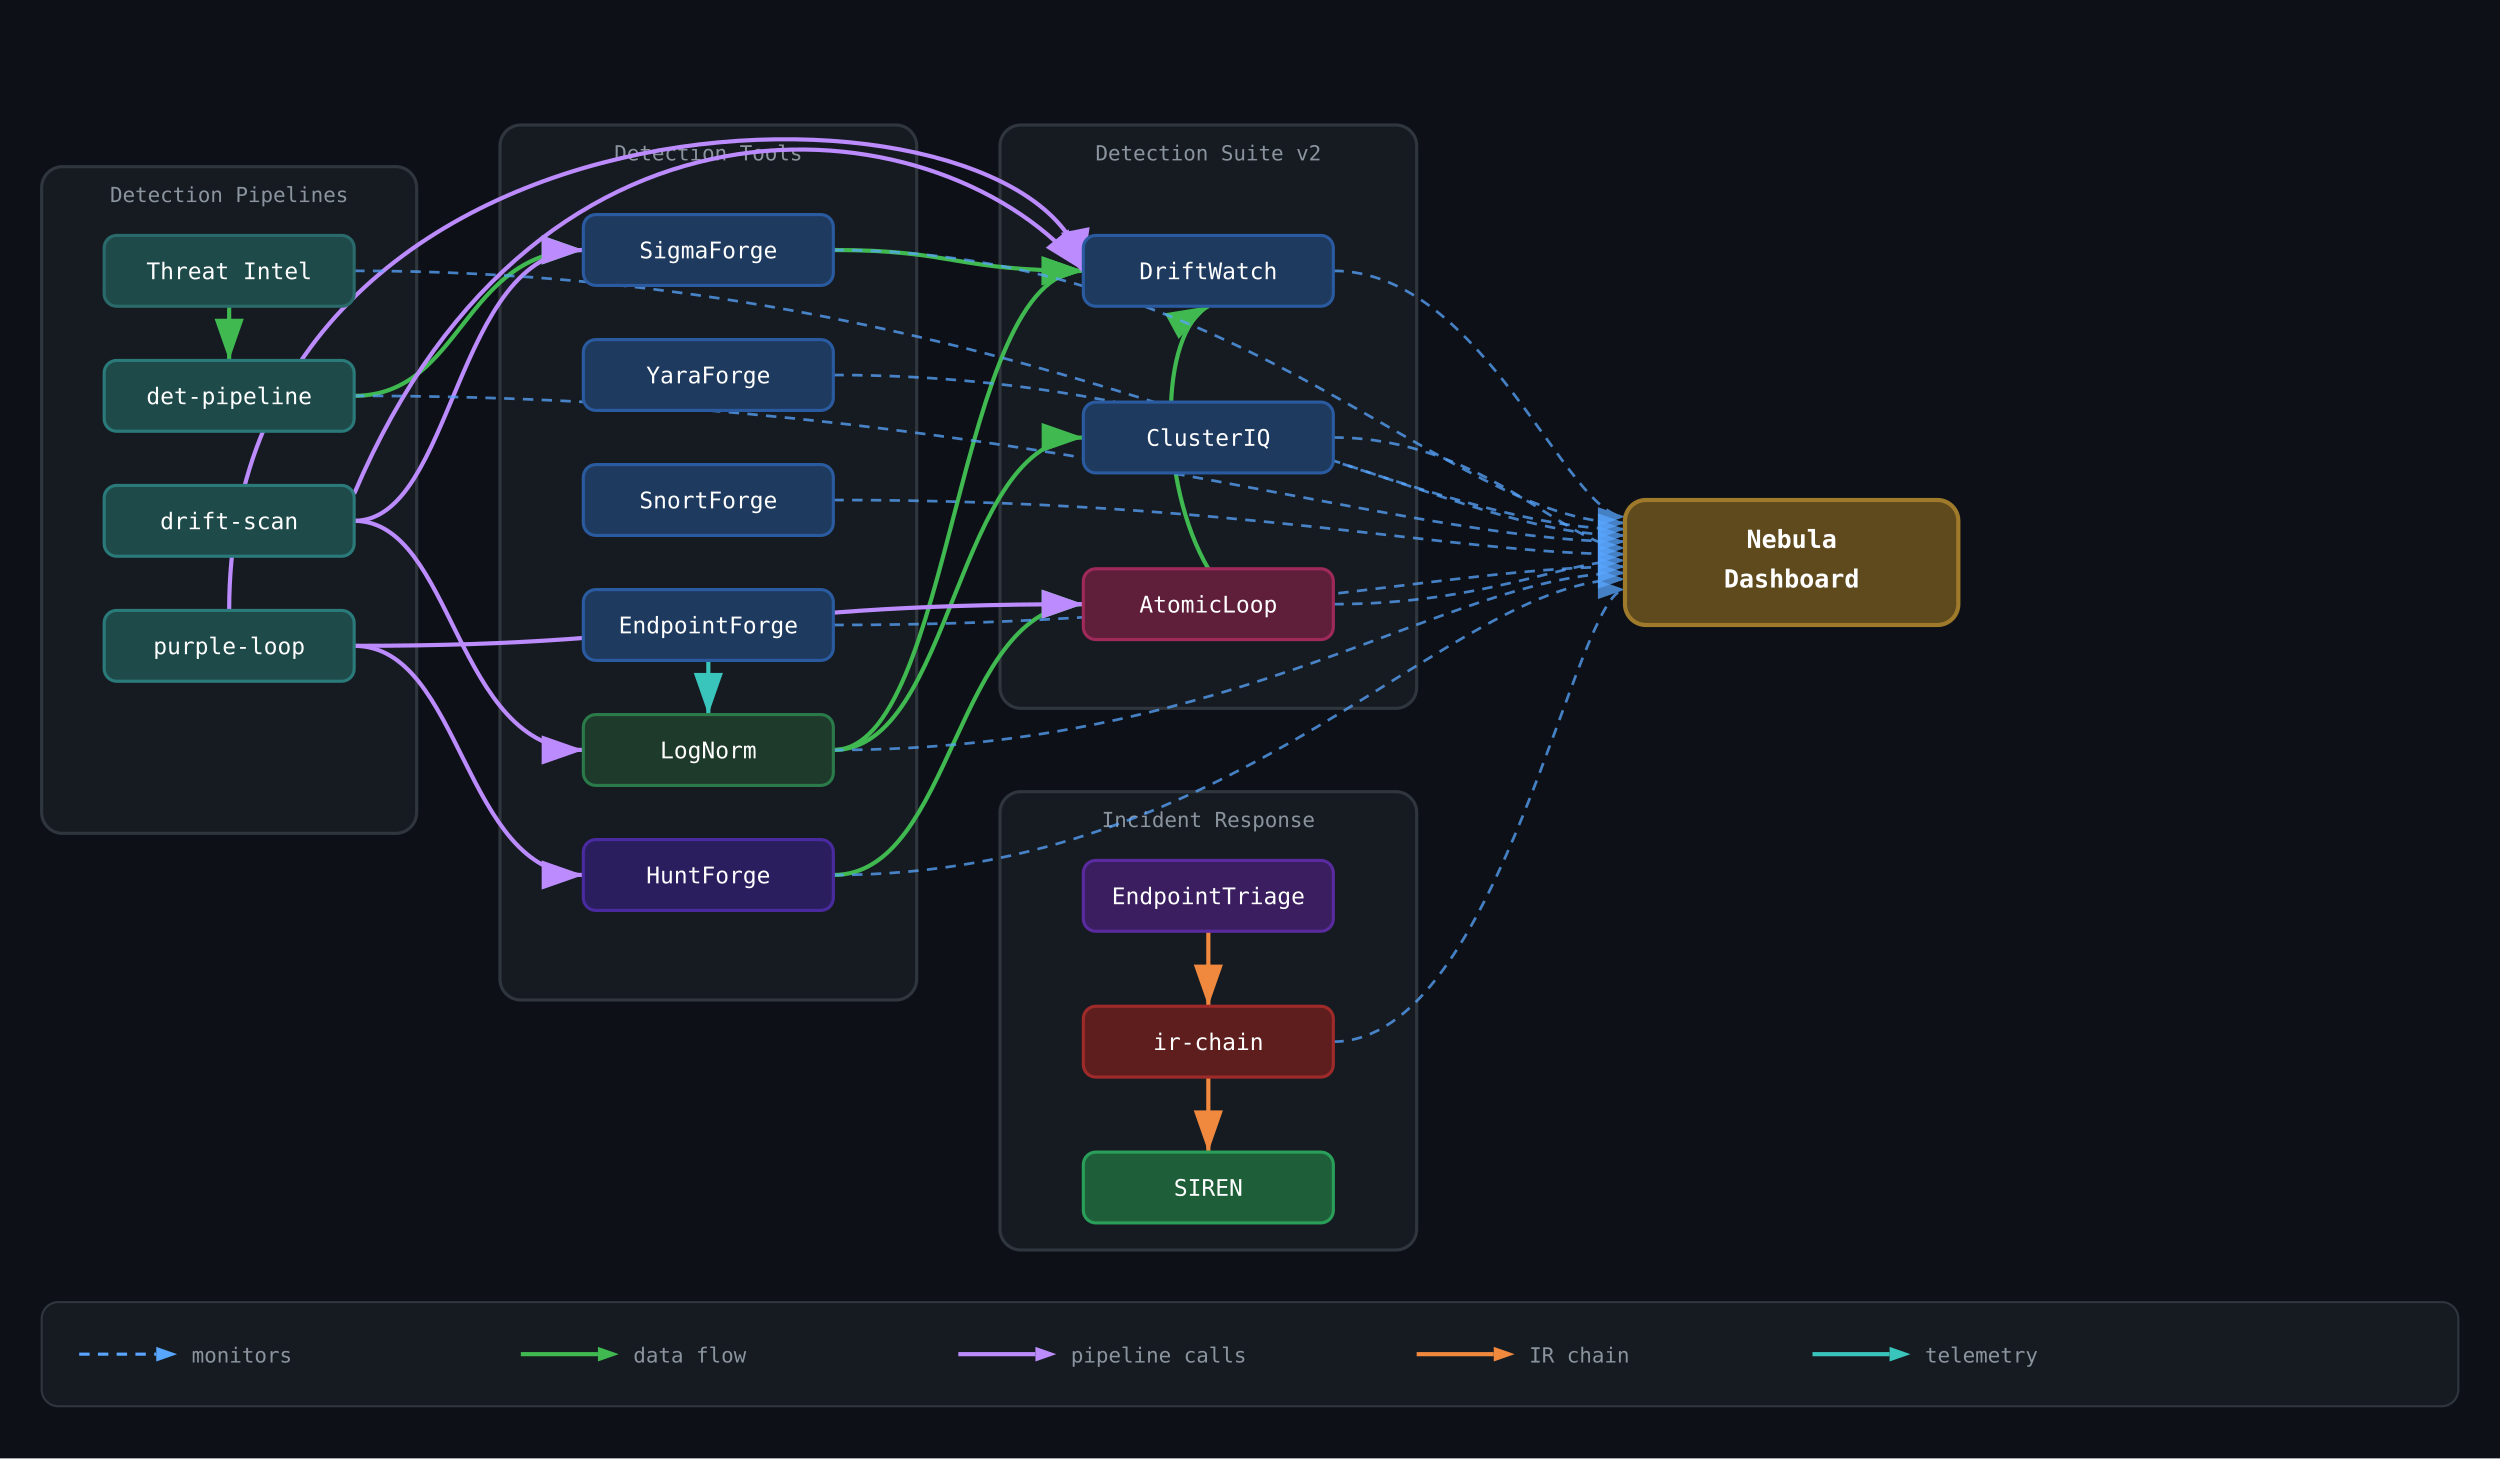
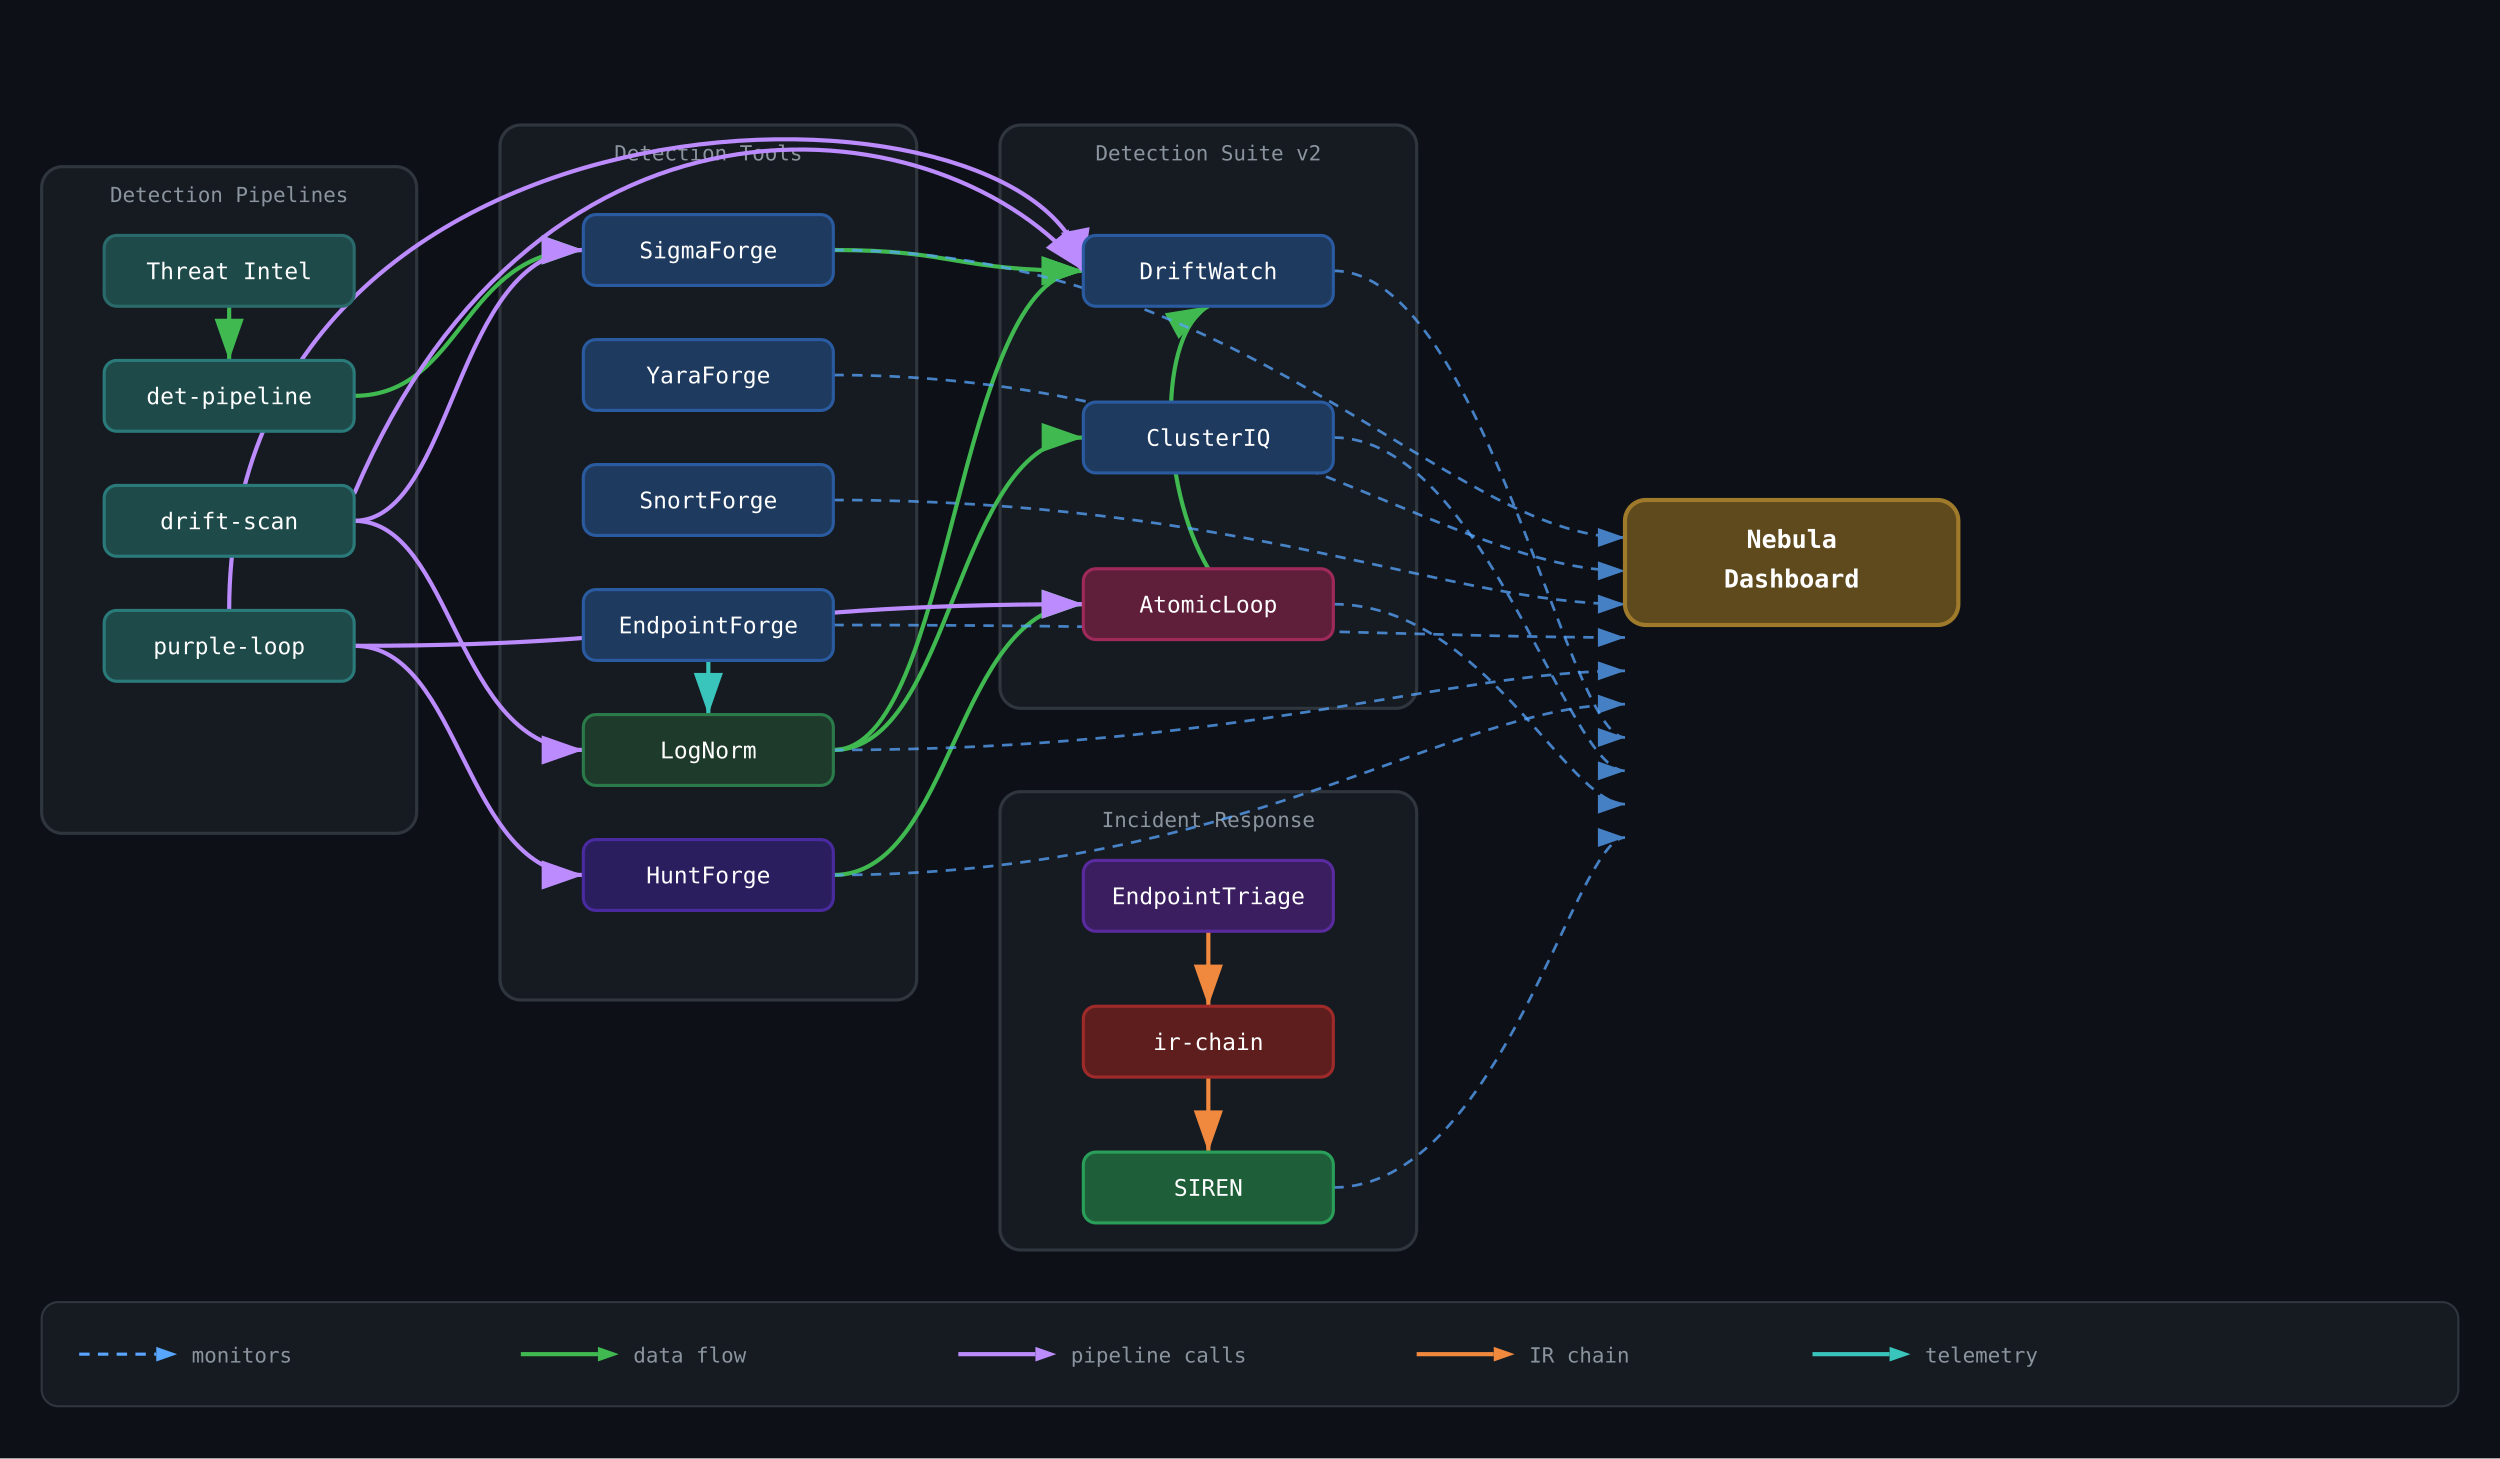
<svg xmlns="http://www.w3.org/2000/svg" viewBox="0 0 1200 700" width="1200" height="700">
  <defs>
    <marker id="arr-green" markerWidth="10" markerHeight="7" refX="10" refY="3.5" orient="auto">
      <polygon points="0 0,10 3.5,0 7" fill="#3fb950" />
    </marker>
    <marker id="arr-orange" markerWidth="10" markerHeight="7" refX="10" refY="3.5" orient="auto">
      <polygon points="0 0,10 3.5,0 7" fill="#f0883e" />
    </marker>
    <marker id="arr-purple" markerWidth="10" markerHeight="7" refX="10" refY="3.5" orient="auto">
      <polygon points="0 0,10 3.5,0 7" fill="#bc8cff" />
    </marker>
    <marker id="arr-teal" markerWidth="10" markerHeight="7" refX="10" refY="3.5" orient="auto">
      <polygon points="0 0,10 3.5,0 7" fill="#39c5bb" />
    </marker>
    <marker id="arr-blue" markerWidth="10" markerHeight="7" refX="10" refY="3.5" orient="auto">
      <polygon points="0 0,10 3.5,0 7" fill="#58a6ff" />
    </marker>
  </defs>
  <rect width="1200" height="700" fill="#0d1117" />
  <rect x="20" y="80" width="180" height="320" rx="10" fill="#161b22" stroke="#30363d" stroke-width="1.5" />
  <text x="110" y="97" text-anchor="middle" font-family="monospace" font-size="10" fill="#8b949e">Detection Pipelines</text>
  <rect x="240" y="60" width="200" height="420" rx="10" fill="#161b22" stroke="#30363d" stroke-width="1.5" />
  <text x="340" y="77" text-anchor="middle" font-family="monospace" font-size="10" fill="#8b949e">Detection Tools</text>
  <rect x="480" y="60" width="200" height="280" rx="10" fill="#161b22" stroke="#30363d" stroke-width="1.5" />
  <text x="580" y="77" text-anchor="middle" font-family="monospace" font-size="10" fill="#8b949e">Detection Suite v2</text>
  <rect x="480" y="380" width="200" height="220" rx="10" fill="#161b22" stroke="#30363d" stroke-width="1.5" />
  <text x="580" y="397" text-anchor="middle" font-family="monospace" font-size="10" fill="#8b949e">Incident Response</text>
  <path d="M 110,147 L 110,173" stroke="#3fb950" stroke-width="2" fill="none" marker-end="url(#arr-green)" />
  <path d="M 170,190 C 222,190 222,120 280,120" stroke="#3fb950" stroke-width="2" fill="none" marker-end="url(#arr-green)" />
  <path d="M 400,120 C 458,120 458,130 520,130" stroke="#3fb950" stroke-width="2" fill="none" marker-end="url(#arr-green)" />
  <path d="M 400,360 C 458,360 458,130 520,130" stroke="#3fb950" stroke-width="2" fill="none" marker-end="url(#arr-green)" />
  <path d="M 400,360 C 458,360 458,210 520,210" stroke="#3fb950" stroke-width="2" fill="none" marker-end="url(#arr-green)" />
  <path d="M 400,420 C 458,420 458,290 520,290" stroke="#3fb950" stroke-width="2" fill="none" marker-end="url(#arr-green)" />
  <path d="M 580,273 C 556,232 556,160 580,147" stroke="#3fb950" stroke-width="2" fill="none" marker-end="url(#arr-green)" />
  <path d="M 580,447 L 580,483" stroke="#f0883e" stroke-width="2" fill="none" marker-end="url(#arr-orange)" />
  <path d="M 580,517 L 580,553" stroke="#f0883e" stroke-width="2" fill="none" marker-end="url(#arr-orange)" />
  <path d="M 170,310 C 222,310 222,420 280,420" stroke="#bc8cff" stroke-width="2" fill="none" marker-end="url(#arr-purple)" />
  <path d="M 170,310 C 340,310 340,290 520,290" stroke="#bc8cff" stroke-width="2" fill="none" marker-end="url(#arr-purple)" />
  <path d="M 110,293 C 110,28 500,28 520,130" stroke="#bc8cff" stroke-width="2" fill="none" marker-end="url(#arr-purple)" />
  <path d="M 170,250 C 218,250 218,360 280,360" stroke="#bc8cff" stroke-width="2" fill="none" marker-end="url(#arr-purple)" />
  <path d="M 170,250 C 218,250 218,120 280,120" stroke="#bc8cff" stroke-width="2" fill="none" marker-end="url(#arr-purple)" />
  <path d="M 170,237 C 260,25 455,50 520,130" stroke="#bc8cff" stroke-width="2" fill="none" marker-end="url(#arr-purple)" />
  <path d="M 340,317 L 340,343" stroke="#39c5bb" stroke-width="2" fill="none" marker-end="url(#arr-teal)" />
-   <path d="M 640,130 C 712,130 752,248 780,248" stroke="#58a6ff" stroke-width="1.3" fill="none" stroke-dasharray="5,4" marker-end="url(#arr-blue)" opacity="0.75" />
-   <path d="M 400,120 C 596,120 696,251 780,251" stroke="#58a6ff" stroke-width="1.3" fill="none" stroke-dasharray="5,4" marker-end="url(#arr-blue)" opacity="0.75" />
-   <path d="M 170,130 C 484,130 668,254 780,254" stroke="#58a6ff" stroke-width="1.3" fill="none" stroke-dasharray="5,4" marker-end="url(#arr-blue)" opacity="0.75" />
-   <path d="M 400,180 C 596,180 696,257 780,257" stroke="#58a6ff" stroke-width="1.3" fill="none" stroke-dasharray="5,4" marker-end="url(#arr-blue)" opacity="0.75" />
-   <path d="M 170,190 C 484,190 668,260 780,260" stroke="#58a6ff" stroke-width="1.3" fill="none" stroke-dasharray="5,4" marker-end="url(#arr-blue)" opacity="0.75" />
-   <path d="M 640,210 C 712,210 752,263 780,263" stroke="#58a6ff" stroke-width="1.3" fill="none" stroke-dasharray="5,4" marker-end="url(#arr-blue)" opacity="0.75" />
-   <path d="M 400,240 C 596,240 696,266 780,266" stroke="#58a6ff" stroke-width="1.3" fill="none" stroke-dasharray="5,4" marker-end="url(#arr-blue)" opacity="0.75" />
-   <path d="M 640,290 C 712,290 752,269 780,269" stroke="#58a6ff" stroke-width="1.3" fill="none" stroke-dasharray="5,4" marker-end="url(#arr-blue)" opacity="0.75" />
-   <path d="M 400,300 C 596,300 696,272 780,272" stroke="#58a6ff" stroke-width="1.3" fill="none" stroke-dasharray="5,4" marker-end="url(#arr-blue)" opacity="0.75" />
-   <path d="M 400,360 C 596,360 696,275 780,275" stroke="#58a6ff" stroke-width="1.3" fill="none" stroke-dasharray="5,4" marker-end="url(#arr-blue)" opacity="0.75" />
-   <path d="M 400,420 C 596,420 696,278 780,278" stroke="#58a6ff" stroke-width="1.3" fill="none" stroke-dasharray="5,4" marker-end="url(#arr-blue)" opacity="0.75" />
-   <path d="M 640,500 C 720,500 756,283 780,283" stroke="#58a6ff" stroke-width="1.3" fill="none" stroke-dasharray="5,4" marker-end="url(#arr-blue)" opacity="0.75" />
+   <path d="M 400,120 C 596,120 696,258 780,258" stroke="#58a6ff" stroke-width="1.3" fill="none" stroke-dasharray="5,4" marker-end="url(#arr-blue)" opacity="0.75" />
+   <path d="M 400,180 C 596,180 696,274 780,274" stroke="#58a6ff" stroke-width="1.3" fill="none" stroke-dasharray="5,4" marker-end="url(#arr-blue)" opacity="0.75" />
+   <path d="M 400,240 C 596,240 696,290 780,290" stroke="#58a6ff" stroke-width="1.3" fill="none" stroke-dasharray="5,4" marker-end="url(#arr-blue)" opacity="0.75" />
+   <path d="M 400,300 C 596,300 696,306 780,306" stroke="#58a6ff" stroke-width="1.3" fill="none" stroke-dasharray="5,4" marker-end="url(#arr-blue)" opacity="0.75" />
+   <path d="M 400,360 C 596,360 696,322 780,322" stroke="#58a6ff" stroke-width="1.3" fill="none" stroke-dasharray="5,4" marker-end="url(#arr-blue)" opacity="0.75" />
+   <path d="M 400,420 C 596,420 696,338 780,338" stroke="#58a6ff" stroke-width="1.3" fill="none" stroke-dasharray="5,4" marker-end="url(#arr-blue)" opacity="0.75" />
+   <path d="M 640,130 C 712,130 752,354 780,354" stroke="#58a6ff" stroke-width="1.3" fill="none" stroke-dasharray="5,4" marker-end="url(#arr-blue)" opacity="0.75" />
+   <path d="M 640,210 C 712,210 752,370 780,370" stroke="#58a6ff" stroke-width="1.3" fill="none" stroke-dasharray="5,4" marker-end="url(#arr-blue)" opacity="0.75" />
+   <path d="M 640,290 C 712,290 752,386 780,386" stroke="#58a6ff" stroke-width="1.3" fill="none" stroke-dasharray="5,4" marker-end="url(#arr-blue)" opacity="0.75" />
+   <path d="M 640,570 C 720,570 756,402 780,402" stroke="#58a6ff" stroke-width="1.3" fill="none" stroke-dasharray="5,4" marker-end="url(#arr-blue)" opacity="0.75" />
  <rect x="50" y="113" width="120" height="34" rx="6" fill="#1e4a4a" stroke="#2a6a6a" stroke-width="1.5" />
  <text x="110" y="134" text-anchor="middle" font-family="monospace" font-size="11" fill="#ffffff">Threat Intel</text>
  <rect x="50" y="173" width="120" height="34" rx="6" fill="#1e4a4a" stroke="#2a7a7a" stroke-width="1.5" />
  <text x="110" y="194" text-anchor="middle" font-family="monospace" font-size="11" fill="#ffffff">det-pipeline</text>
  <rect x="50" y="233" width="120" height="34" rx="6" fill="#1e4a4a" stroke="#2a7a7a" stroke-width="1.5" />
  <text x="110" y="254" text-anchor="middle" font-family="monospace" font-size="11" fill="#ffffff">drift-scan</text>
  <rect x="50" y="293" width="120" height="34" rx="6" fill="#1e4a4a" stroke="#2a7a7a" stroke-width="1.5" />
  <text x="110" y="314" text-anchor="middle" font-family="monospace" font-size="11" fill="#ffffff">purple-loop</text>
  <rect x="280" y="103" width="120" height="34" rx="6" fill="#1e3a5f" stroke="#2a5a9f" stroke-width="1.5" />
  <text x="340" y="124" text-anchor="middle" font-family="monospace" font-size="11" fill="#ffffff">SigmaForge</text>
  <rect x="280" y="163" width="120" height="34" rx="6" fill="#1e3a5f" stroke="#2a5a9f" stroke-width="1.5" />
  <text x="340" y="184" text-anchor="middle" font-family="monospace" font-size="11" fill="#ffffff">YaraForge</text>
  <rect x="280" y="223" width="120" height="34" rx="6" fill="#1e3a5f" stroke="#2a5a9f" stroke-width="1.5" />
  <text x="340" y="244" text-anchor="middle" font-family="monospace" font-size="11" fill="#ffffff">SnortForge</text>
  <rect x="280" y="283" width="120" height="34" rx="6" fill="#1e3a5f" stroke="#2a5a9f" stroke-width="1.5" />
  <text x="340" y="304" text-anchor="middle" font-family="monospace" font-size="11" fill="#ffffff">EndpointForge</text>
  <rect x="280" y="343" width="120" height="34" rx="6" fill="#1e3a2a" stroke="#2a7a4a" stroke-width="1.5" />
  <text x="340" y="364" text-anchor="middle" font-family="monospace" font-size="11" fill="#ffffff">LogNorm</text>
  <rect x="280" y="403" width="120" height="34" rx="6" fill="#2a1e5f" stroke="#4a2a9f" stroke-width="1.5" />
  <text x="340" y="424" text-anchor="middle" font-family="monospace" font-size="11" fill="#ffffff">HuntForge</text>
  <rect x="520" y="113" width="120" height="34" rx="6" fill="#1e3a5f" stroke="#2a5a9f" stroke-width="1.5" />
  <text x="580" y="134" text-anchor="middle" font-family="monospace" font-size="11" fill="#ffffff">DriftWatch</text>
  <rect x="520" y="193" width="120" height="34" rx="6" fill="#1e3a5f" stroke="#2a5a9f" stroke-width="1.5" />
  <text x="580" y="214" text-anchor="middle" font-family="monospace" font-size="11" fill="#ffffff">ClusterIQ</text>
  <rect x="520" y="273" width="120" height="34" rx="6" fill="#5f1e3a" stroke="#9f2a5a" stroke-width="1.5" />
  <text x="580" y="294" text-anchor="middle" font-family="monospace" font-size="11" fill="#ffffff">AtomicLoop</text>
  <rect x="520" y="413" width="120" height="34" rx="6" fill="#3a1e5f" stroke="#5a2a9f" stroke-width="1.5" />
  <text x="580" y="434" text-anchor="middle" font-family="monospace" font-size="11" fill="#ffffff">EndpointTriage</text>
  <rect x="520" y="483" width="120" height="34" rx="6" fill="#5f1e1e" stroke="#9f2a2a" stroke-width="1.5" />
  <text x="580" y="504" text-anchor="middle" font-family="monospace" font-size="11" fill="#ffffff">ir-chain</text>
  <rect x="520" y="553" width="120" height="34" rx="6" fill="#1e5f3a" stroke="#2a9f5a" stroke-width="1.5" />
  <text x="580" y="574" text-anchor="middle" font-family="monospace" font-size="11" fill="#ffffff">SIREN</text>
  <rect x="780" y="240" width="160" height="60" rx="10" fill="#5f4a1e" stroke="#9f7a2a" stroke-width="2" />
  <text x="860" y="263" text-anchor="middle" font-family="monospace" font-size="12" font-weight="bold" fill="#ffffff">Nebula</text>
  <text x="860" y="282" text-anchor="middle" font-family="monospace" font-size="12" font-weight="bold" fill="#ffffff">Dashboard</text>
  <rect x="20" y="625" width="1160" height="50" rx="8" fill="#161b22" stroke="#30363d" stroke-width="1" />
  <line x1="38" y1="650" x2="75" y2="650" stroke="#58a6ff" stroke-width="1.5" stroke-dasharray="5,4" />
  <polygon points="75,646.5 85,650 75,653.5" fill="#58a6ff" />
  <text x="92" y="654" font-family="monospace" font-size="10" fill="#8b949e">monitors</text>
  <line x1="250" y1="650" x2="287" y2="650" stroke="#3fb950" stroke-width="2" />
  <polygon points="287,646.5 297,650 287,653.5" fill="#3fb950" />
  <text x="304" y="654" font-family="monospace" font-size="10" fill="#8b949e">data flow</text>
  <line x1="460" y1="650" x2="497" y2="650" stroke="#bc8cff" stroke-width="2" />
  <polygon points="497,646.5 507,650 497,653.5" fill="#bc8cff" />
  <text x="514" y="654" font-family="monospace" font-size="10" fill="#8b949e">pipeline calls</text>
  <line x1="680" y1="650" x2="717" y2="650" stroke="#f0883e" stroke-width="2" />
  <polygon points="717,646.5 727,650 717,653.5" fill="#f0883e" />
  <text x="734" y="654" font-family="monospace" font-size="10" fill="#8b949e">IR chain</text>
  <line x1="870" y1="650" x2="907" y2="650" stroke="#39c5bb" stroke-width="2" />
  <polygon points="907,646.5 917,650 907,653.5" fill="#39c5bb" />
  <text x="924" y="654" font-family="monospace" font-size="10" fill="#8b949e">telemetry</text>
</svg>
